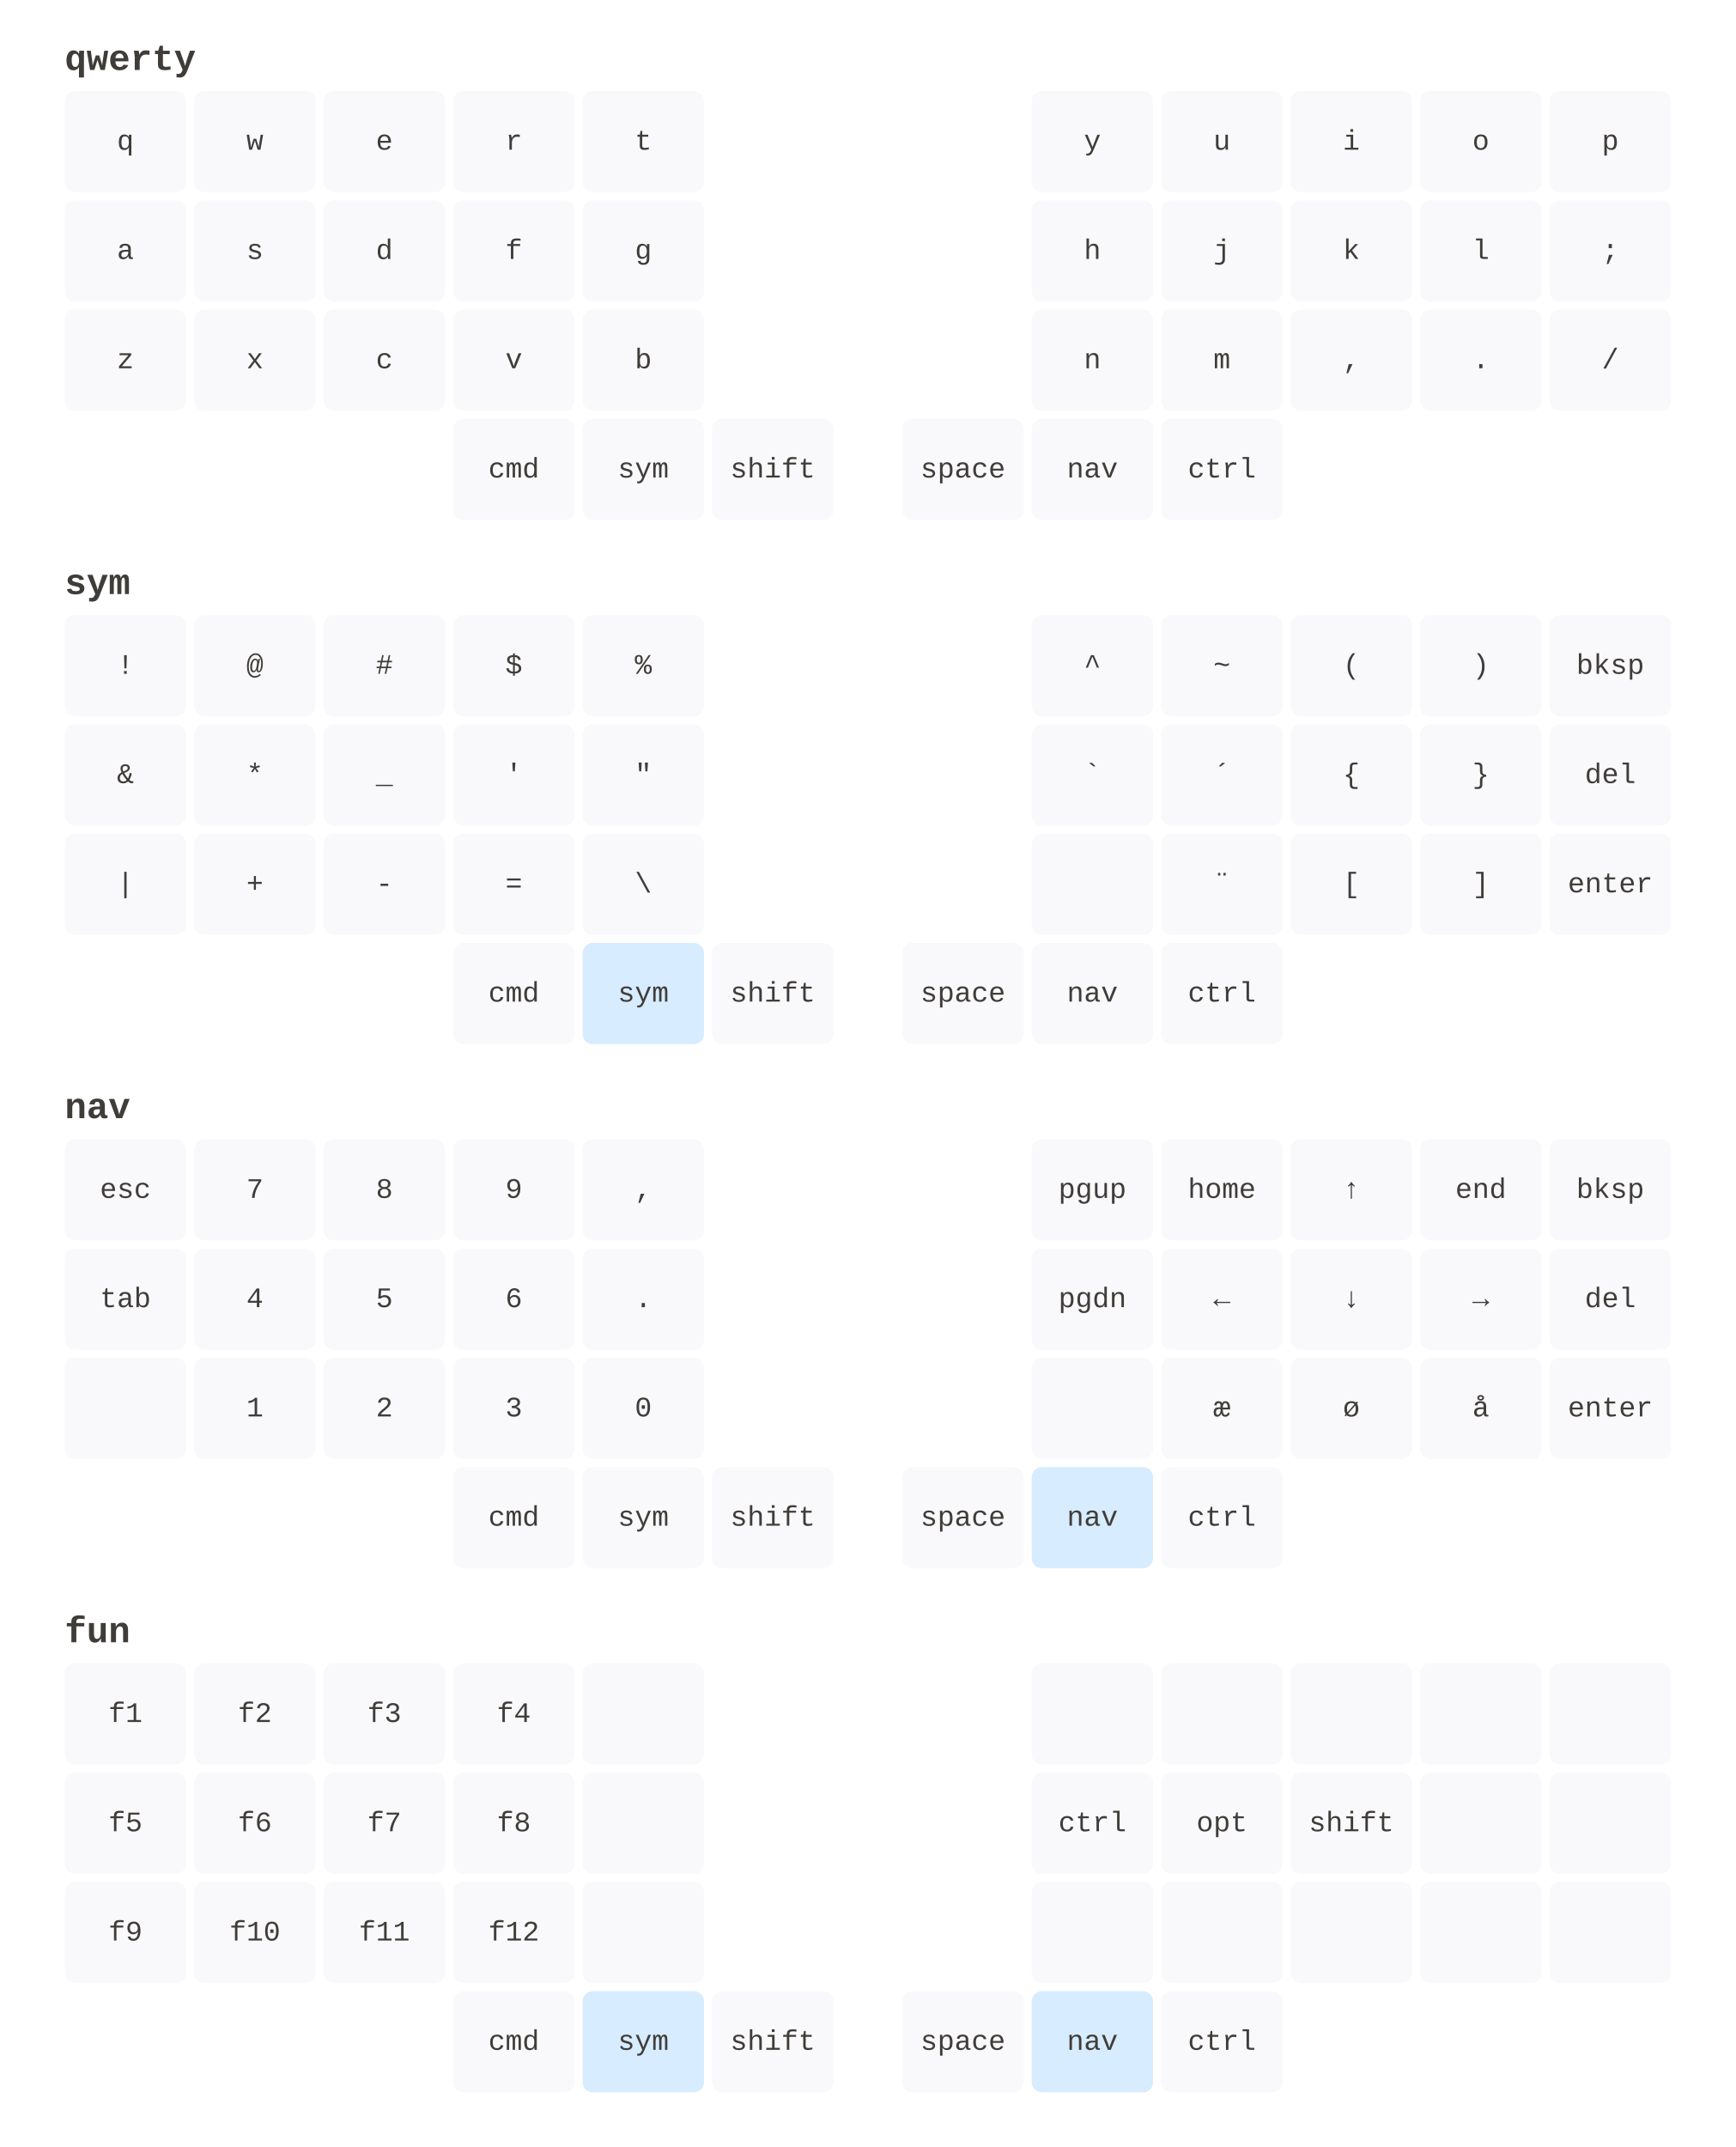
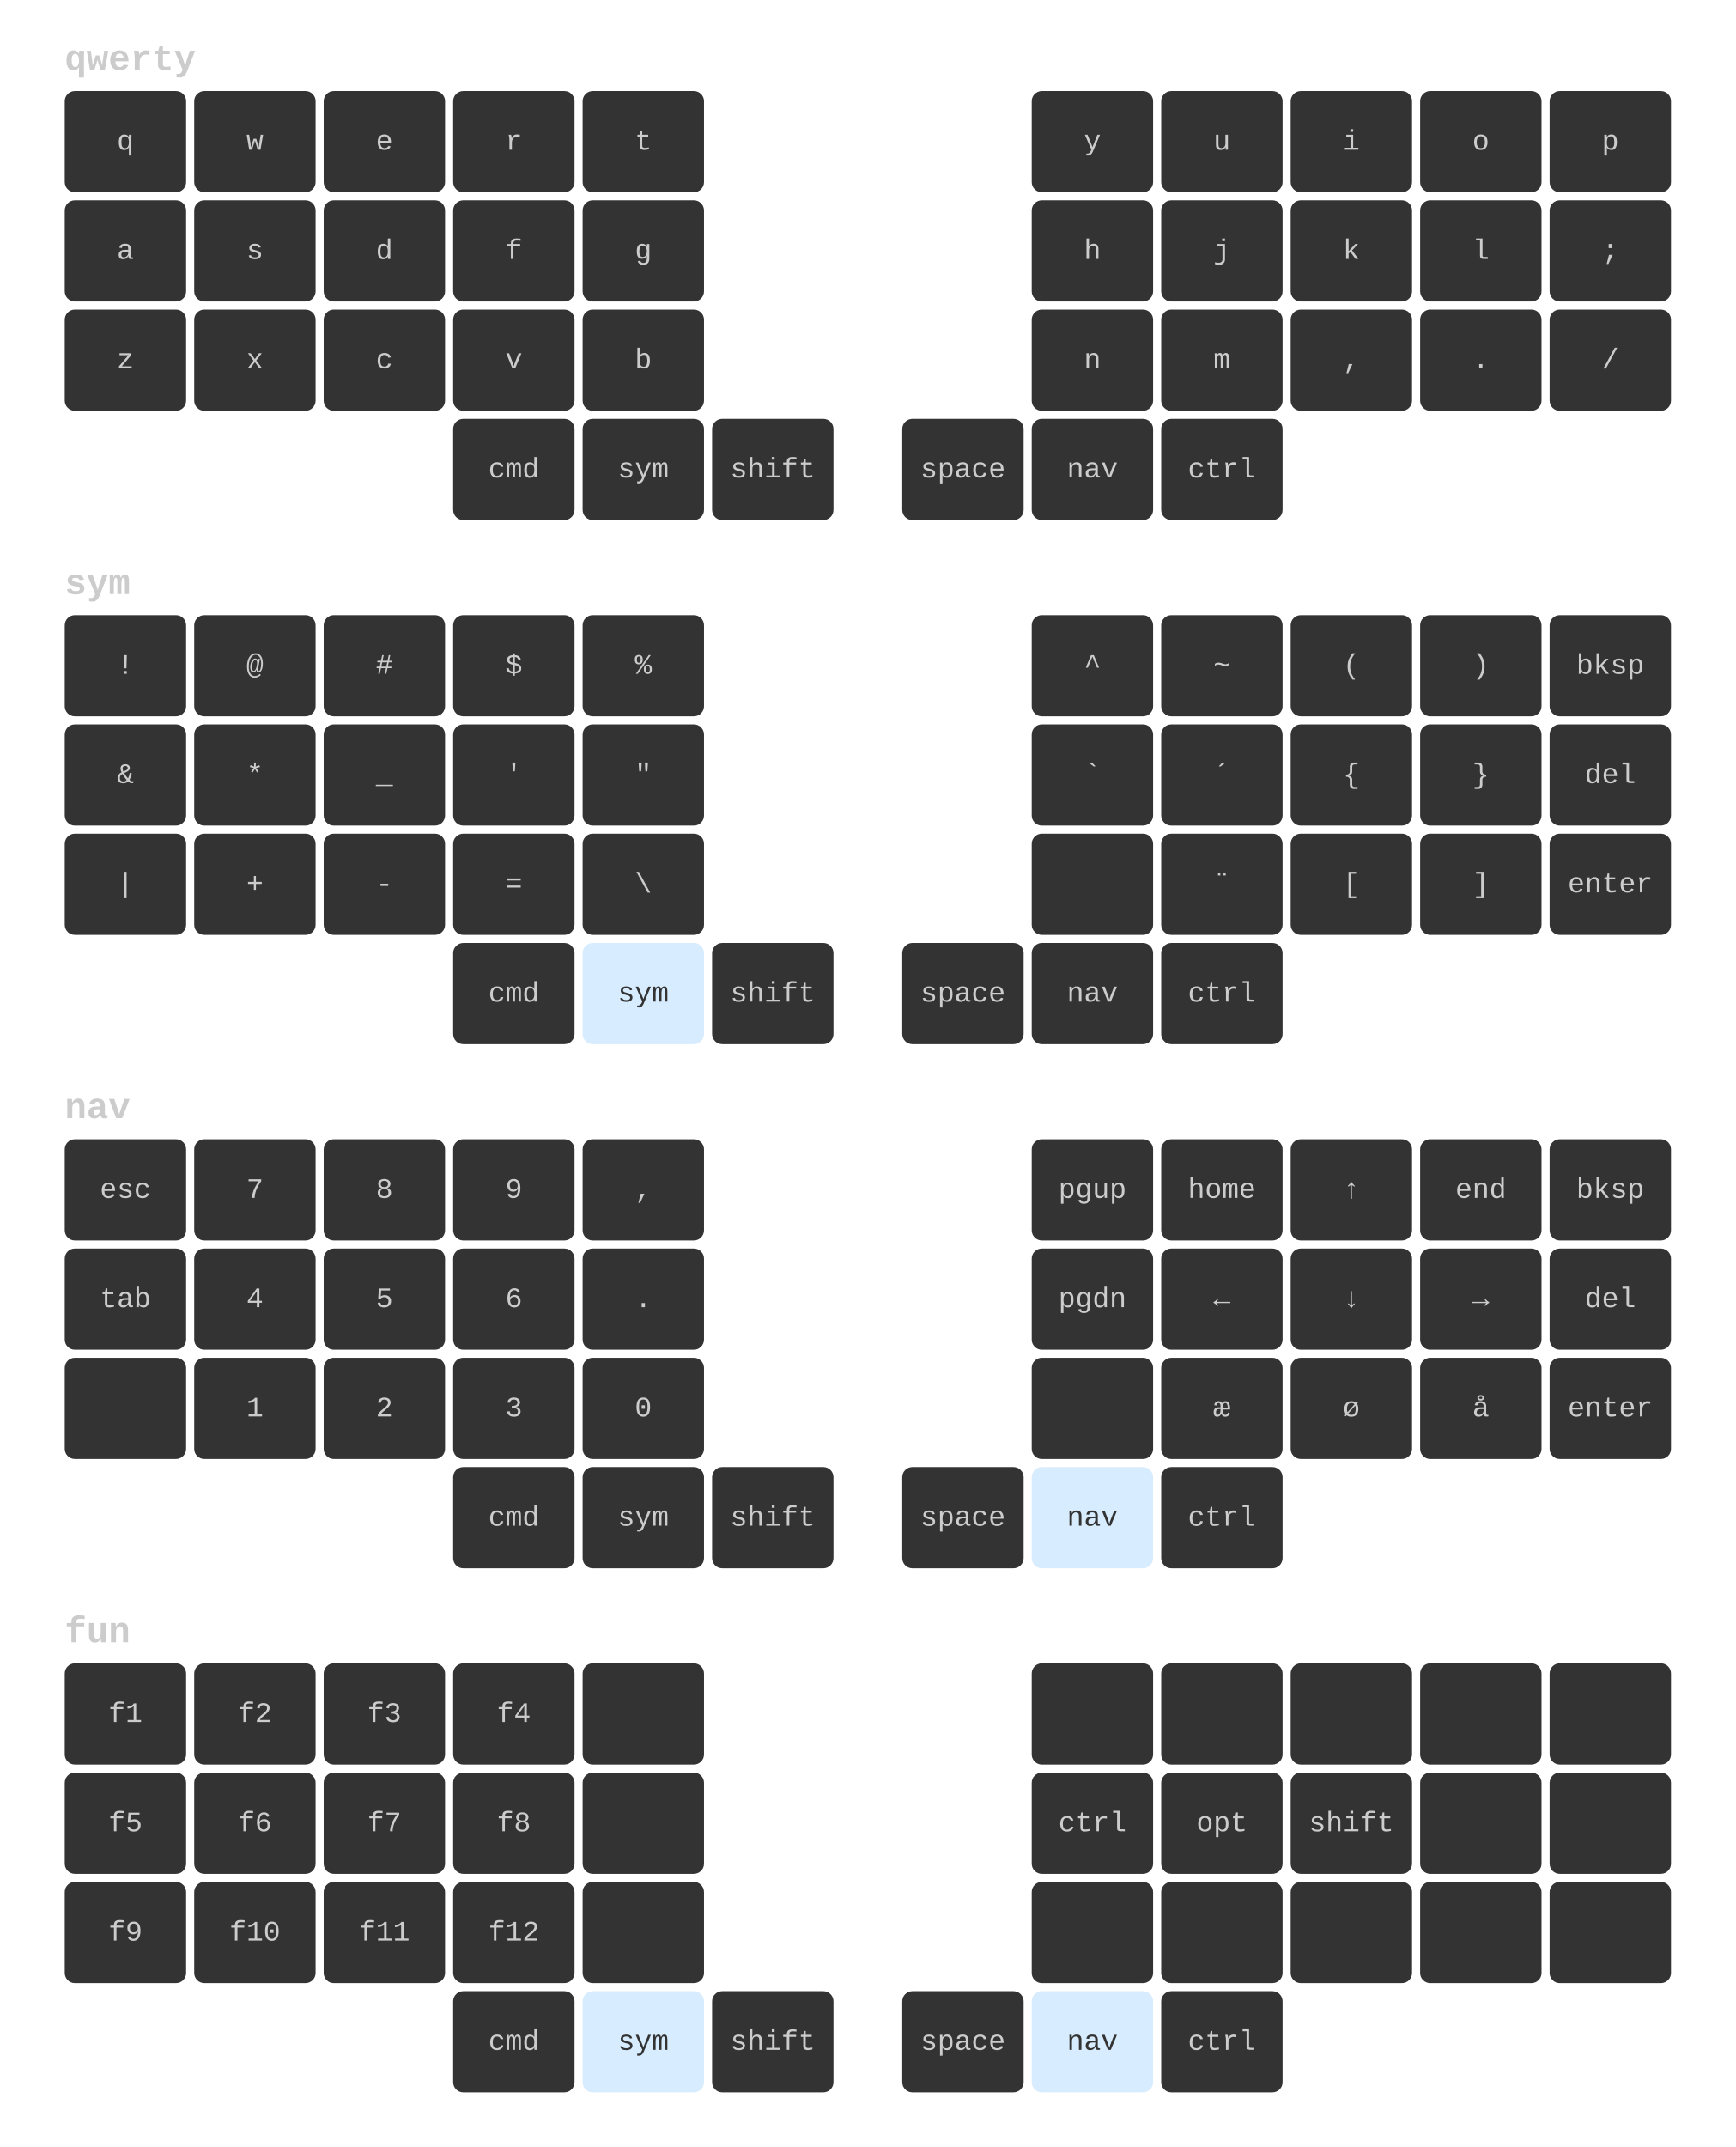
<svg xmlns="http://www.w3.org/2000/svg" width="858" height="1061" viewBox="0 0 858 1061">
  <style>
svg {
    font-family: SFMono-Regular,Consolas,Liberation Mono,Menlo,monospace;
    font-size: 14px;
    font-kerning: normal;
    text-rendering: optimizeLegibility;
+     background-color: #111111;
}
rect {
-     fill: #F9F9FC;
+     fill: #333333;
}
text {
-     fill: #403d39;
+     fill: #cccccc;
    text-anchor: middle;
    dominant-baseline: middle;
}
- .hold {
+ rect.hold {
    fill: #D7ECFE;
}
+ text.hold {
+     fill: #333333;
+ }
.layer {
-     fill: #403d39;
+     fill: #cccccc;
    text-anchor: start;
    dominant-baseline: hanging;
    font-weight: bold;
    font-size: 18px;
}
</style>
  <text x="32" y="25" class="layer">qwerty</text>
  <rect x="32" y="45" width="60" height="50" rx="5" ry="5" />
  <text x="62" y="70">q</text>
  <rect x="96" y="45" width="60" height="50" rx="5" ry="5" />
  <text x="126" y="70">w</text>
  <rect x="160" y="45" width="60" height="50" rx="5" ry="5" />
  <text x="190" y="70">e</text>
  <rect x="224" y="45" width="60" height="50" rx="5" ry="5" />
  <text x="254" y="70">r</text>
  <rect x="288" y="45" width="60" height="50" rx="5" ry="5" />
  <text x="318" y="70">t</text>
  <rect x="32" y="99" width="60" height="50" rx="5" ry="5" />
  <text x="62" y="124">a</text>
  <rect x="96" y="99" width="60" height="50" rx="5" ry="5" />
  <text x="126" y="124">s</text>
  <rect x="160" y="99" width="60" height="50" rx="5" ry="5" />
  <text x="190" y="124">d</text>
  <rect x="224" y="99" width="60" height="50" rx="5" ry="5" />
  <text x="254" y="124">f</text>
  <rect x="288" y="99" width="60" height="50" rx="5" ry="5" />
  <text x="318" y="124">g</text>
  <rect x="32" y="153" width="60" height="50" rx="5" ry="5" />
  <text x="62" y="178">z</text>
  <rect x="96" y="153" width="60" height="50" rx="5" ry="5" />
  <text x="126" y="178">x</text>
  <rect x="160" y="153" width="60" height="50" rx="5" ry="5" />
  <text x="190" y="178">c</text>
  <rect x="224" y="153" width="60" height="50" rx="5" ry="5" />
  <text x="254" y="178">v</text>
  <rect x="288" y="153" width="60" height="50" rx="5" ry="5" />
  <text x="318" y="178">b</text>
  <rect x="510" y="45" width="60" height="50" rx="5" ry="5" />
  <text x="540" y="70">y</text>
  <rect x="574" y="45" width="60" height="50" rx="5" ry="5" />
  <text x="604" y="70">u</text>
  <rect x="638" y="45" width="60" height="50" rx="5" ry="5" />
  <text x="668" y="70">i</text>
  <rect x="702" y="45" width="60" height="50" rx="5" ry="5" />
  <text x="732" y="70">o</text>
  <rect x="766" y="45" width="60" height="50" rx="5" ry="5" />
  <text x="796" y="70">p</text>
  <rect x="510" y="99" width="60" height="50" rx="5" ry="5" />
  <text x="540" y="124">h</text>
  <rect x="574" y="99" width="60" height="50" rx="5" ry="5" />
  <text x="604" y="124">j</text>
  <rect x="638" y="99" width="60" height="50" rx="5" ry="5" />
  <text x="668" y="124">k</text>
  <rect x="702" y="99" width="60" height="50" rx="5" ry="5" />
  <text x="732" y="124">l</text>
  <rect x="766" y="99" width="60" height="50" rx="5" ry="5" />
  <text x="796" y="124">;</text>
  <rect x="510" y="153" width="60" height="50" rx="5" ry="5" />
  <text x="540" y="178">n</text>
  <rect x="574" y="153" width="60" height="50" rx="5" ry="5" />
  <text x="604" y="178">m</text>
  <rect x="638" y="153" width="60" height="50" rx="5" ry="5" />
  <text x="668" y="178">,</text>
  <rect x="702" y="153" width="60" height="50" rx="5" ry="5" />
  <text x="732" y="178">.</text>
  <rect x="766" y="153" width="60" height="50" rx="5" ry="5" />
  <text x="796" y="178">/</text>
  <rect x="224" y="207" width="60" height="50" rx="5" ry="5" />
  <text x="254" y="232">cmd</text>
  <rect x="288" y="207" width="60" height="50" rx="5" ry="5" />
  <text x="318" y="232">sym</text>
  <rect x="352" y="207" width="60" height="50" rx="5" ry="5" />
  <text x="382" y="232">shift</text>
  <rect x="446" y="207" width="60" height="50" rx="5" ry="5" />
  <text x="476" y="232">space</text>
  <rect x="510" y="207" width="60" height="50" rx="5" ry="5" />
  <text x="540" y="232">nav</text>
  <rect x="574" y="207" width="60" height="50" rx="5" ry="5" />
  <text x="604" y="232">ctrl</text>
  <text x="32" y="284" class="layer">sym</text>
  <rect x="32" y="304" width="60" height="50" rx="5" ry="5" />
  <text x="62" y="329">!</text>
  <rect x="96" y="304" width="60" height="50" rx="5" ry="5" />
  <text x="126" y="329">@</text>
  <rect x="160" y="304" width="60" height="50" rx="5" ry="5" />
  <text x="190" y="329">#</text>
  <rect x="224" y="304" width="60" height="50" rx="5" ry="5" />
  <text x="254" y="329">$</text>
  <rect x="288" y="304" width="60" height="50" rx="5" ry="5" />
  <text x="318" y="329">%</text>
  <rect x="32" y="358" width="60" height="50" rx="5" ry="5" />
  <text x="62" y="383">&amp;</text>
  <rect x="96" y="358" width="60" height="50" rx="5" ry="5" />
  <text x="126" y="383">*</text>
  <rect x="160" y="358" width="60" height="50" rx="5" ry="5" />
  <text x="190" y="383">_</text>
  <rect x="224" y="358" width="60" height="50" rx="5" ry="5" />
  <text x="254" y="383">'</text>
  <rect x="288" y="358" width="60" height="50" rx="5" ry="5" />
  <text x="318" y="383">"</text>
  <rect x="32" y="412" width="60" height="50" rx="5" ry="5" />
  <text x="62" y="437">|</text>
  <rect x="96" y="412" width="60" height="50" rx="5" ry="5" />
  <text x="126" y="437">+</text>
  <rect x="160" y="412" width="60" height="50" rx="5" ry="5" />
  <text x="190" y="437">-</text>
  <rect x="224" y="412" width="60" height="50" rx="5" ry="5" />
  <text x="254" y="437">=</text>
  <rect x="288" y="412" width="60" height="50" rx="5" ry="5" />
  <text x="318" y="437">\</text>
  <rect x="510" y="304" width="60" height="50" rx="5" ry="5" />
  <text x="540" y="329">^</text>
  <rect x="574" y="304" width="60" height="50" rx="5" ry="5" />
  <text x="604" y="329">~</text>
  <rect x="638" y="304" width="60" height="50" rx="5" ry="5" />
  <text x="668" y="329">(</text>
  <rect x="702" y="304" width="60" height="50" rx="5" ry="5" />
  <text x="732" y="329">)</text>
  <rect x="766" y="304" width="60" height="50" rx="5" ry="5" />
  <text x="796" y="329">bksp</text>
  <rect x="510" y="358" width="60" height="50" rx="5" ry="5" />
  <text x="540" y="383">`</text>
  <rect x="574" y="358" width="60" height="50" rx="5" ry="5" />
  <text x="604" y="383">´</text>
  <rect x="638" y="358" width="60" height="50" rx="5" ry="5" />
  <text x="668" y="383">{</text>
  <rect x="702" y="358" width="60" height="50" rx="5" ry="5" />
  <text x="732" y="383">}</text>
  <rect x="766" y="358" width="60" height="50" rx="5" ry="5" />
  <text x="796" y="383">del</text>
  <rect x="510" y="412" width="60" height="50" rx="5" ry="5" />
  <text x="540" y="437" />
  <rect x="574" y="412" width="60" height="50" rx="5" ry="5" />
  <text x="604" y="437">¨</text>
  <rect x="638" y="412" width="60" height="50" rx="5" ry="5" />
  <text x="668" y="437">[</text>
  <rect x="702" y="412" width="60" height="50" rx="5" ry="5" />
  <text x="732" y="437">]</text>
  <rect x="766" y="412" width="60" height="50" rx="5" ry="5" />
  <text x="796" y="437">enter</text>
  <rect x="224" y="466" width="60" height="50" rx="5" ry="5" />
  <text x="254" y="491">cmd</text>
  <rect x="288" y="466" width="60" height="50" class="hold" rx="5" ry="5" />
-   <text x="318" y="491">sym</text>
+   <text x="318" y="491" class="hold">sym</text>
  <rect x="352" y="466" width="60" height="50" rx="5" ry="5" />
  <text x="382" y="491">shift</text>
  <rect x="446" y="466" width="60" height="50" rx="5" ry="5" />
  <text x="476" y="491">space</text>
  <rect x="510" y="466" width="60" height="50" rx="5" ry="5" />
  <text x="540" y="491">nav</text>
  <rect x="574" y="466" width="60" height="50" rx="5" ry="5" />
  <text x="604" y="491">ctrl</text>
  <text x="32" y="543" class="layer">nav</text>
  <rect x="32" y="563" width="60" height="50" rx="5" ry="5" />
  <text x="62" y="588">esc</text>
  <rect x="96" y="563" width="60" height="50" rx="5" ry="5" />
  <text x="126" y="588">7</text>
  <rect x="160" y="563" width="60" height="50" rx="5" ry="5" />
  <text x="190" y="588">8</text>
  <rect x="224" y="563" width="60" height="50" rx="5" ry="5" />
  <text x="254" y="588">9</text>
  <rect x="288" y="563" width="60" height="50" rx="5" ry="5" />
  <text x="318" y="588">,</text>
  <rect x="32" y="617" width="60" height="50" rx="5" ry="5" />
  <text x="62" y="642">tab</text>
  <rect x="96" y="617" width="60" height="50" rx="5" ry="5" />
  <text x="126" y="642">4</text>
  <rect x="160" y="617" width="60" height="50" rx="5" ry="5" />
  <text x="190" y="642">5</text>
  <rect x="224" y="617" width="60" height="50" rx="5" ry="5" />
  <text x="254" y="642">6</text>
  <rect x="288" y="617" width="60" height="50" rx="5" ry="5" />
  <text x="318" y="642">.</text>
  <rect x="32" y="671" width="60" height="50" rx="5" ry="5" />
  <text x="62" y="696" />
  <rect x="96" y="671" width="60" height="50" rx="5" ry="5" />
  <text x="126" y="696">1</text>
  <rect x="160" y="671" width="60" height="50" rx="5" ry="5" />
  <text x="190" y="696">2</text>
  <rect x="224" y="671" width="60" height="50" rx="5" ry="5" />
  <text x="254" y="696">3</text>
  <rect x="288" y="671" width="60" height="50" rx="5" ry="5" />
  <text x="318" y="696">0</text>
  <rect x="510" y="563" width="60" height="50" rx="5" ry="5" />
  <text x="540" y="588">pgup</text>
  <rect x="574" y="563" width="60" height="50" rx="5" ry="5" />
  <text x="604" y="588">home</text>
  <rect x="638" y="563" width="60" height="50" rx="5" ry="5" />
  <text x="668" y="588">↑</text>
  <rect x="702" y="563" width="60" height="50" rx="5" ry="5" />
  <text x="732" y="588">end</text>
  <rect x="766" y="563" width="60" height="50" rx="5" ry="5" />
  <text x="796" y="588">bksp</text>
  <rect x="510" y="617" width="60" height="50" rx="5" ry="5" />
  <text x="540" y="642">pgdn</text>
  <rect x="574" y="617" width="60" height="50" rx="5" ry="5" />
  <text x="604" y="642">←</text>
  <rect x="638" y="617" width="60" height="50" rx="5" ry="5" />
  <text x="668" y="642">↓</text>
  <rect x="702" y="617" width="60" height="50" rx="5" ry="5" />
  <text x="732" y="642">→</text>
  <rect x="766" y="617" width="60" height="50" rx="5" ry="5" />
  <text x="796" y="642">del</text>
  <rect x="510" y="671" width="60" height="50" rx="5" ry="5" />
  <text x="540" y="696" />
  <rect x="574" y="671" width="60" height="50" rx="5" ry="5" />
  <text x="604" y="696">æ</text>
  <rect x="638" y="671" width="60" height="50" rx="5" ry="5" />
  <text x="668" y="696">ø</text>
  <rect x="702" y="671" width="60" height="50" rx="5" ry="5" />
  <text x="732" y="696">å</text>
  <rect x="766" y="671" width="60" height="50" rx="5" ry="5" />
  <text x="796" y="696">enter</text>
  <rect x="224" y="725" width="60" height="50" rx="5" ry="5" />
  <text x="254" y="750">cmd</text>
  <rect x="288" y="725" width="60" height="50" rx="5" ry="5" />
  <text x="318" y="750">sym</text>
  <rect x="352" y="725" width="60" height="50" rx="5" ry="5" />
  <text x="382" y="750">shift</text>
  <rect x="446" y="725" width="60" height="50" rx="5" ry="5" />
  <text x="476" y="750">space</text>
  <rect x="510" y="725" width="60" height="50" class="hold" rx="5" ry="5" />
-   <text x="540" y="750">nav</text>
+   <text x="540" y="750" class="hold">nav</text>
  <rect x="574" y="725" width="60" height="50" rx="5" ry="5" />
  <text x="604" y="750">ctrl</text>
  <text x="32" y="802" class="layer">fun</text>
  <rect x="32" y="822" width="60" height="50" rx="5" ry="5" />
  <text x="62" y="847">f1</text>
  <rect x="96" y="822" width="60" height="50" rx="5" ry="5" />
  <text x="126" y="847">f2</text>
  <rect x="160" y="822" width="60" height="50" rx="5" ry="5" />
  <text x="190" y="847">f3</text>
  <rect x="224" y="822" width="60" height="50" rx="5" ry="5" />
  <text x="254" y="847">f4</text>
  <rect x="288" y="822" width="60" height="50" rx="5" ry="5" />
  <text x="318" y="847" />
  <rect x="32" y="876" width="60" height="50" rx="5" ry="5" />
  <text x="62" y="901">f5</text>
  <rect x="96" y="876" width="60" height="50" rx="5" ry="5" />
  <text x="126" y="901">f6</text>
  <rect x="160" y="876" width="60" height="50" rx="5" ry="5" />
  <text x="190" y="901">f7</text>
  <rect x="224" y="876" width="60" height="50" rx="5" ry="5" />
  <text x="254" y="901">f8</text>
  <rect x="288" y="876" width="60" height="50" rx="5" ry="5" />
  <text x="318" y="901" />
  <rect x="32" y="930" width="60" height="50" rx="5" ry="5" />
  <text x="62" y="955">f9</text>
  <rect x="96" y="930" width="60" height="50" rx="5" ry="5" />
  <text x="126" y="955">f10</text>
  <rect x="160" y="930" width="60" height="50" rx="5" ry="5" />
  <text x="190" y="955">f11</text>
  <rect x="224" y="930" width="60" height="50" rx="5" ry="5" />
  <text x="254" y="955">f12</text>
  <rect x="288" y="930" width="60" height="50" rx="5" ry="5" />
  <text x="318" y="955" />
  <rect x="510" y="822" width="60" height="50" rx="5" ry="5" />
  <text x="540" y="847" />
  <rect x="574" y="822" width="60" height="50" rx="5" ry="5" />
  <text x="604" y="847" />
  <rect x="638" y="822" width="60" height="50" rx="5" ry="5" />
  <text x="668" y="847" />
  <rect x="702" y="822" width="60" height="50" rx="5" ry="5" />
  <text x="732" y="847" />
  <rect x="766" y="822" width="60" height="50" rx="5" ry="5" />
  <text x="796" y="847" />
  <rect x="510" y="876" width="60" height="50" rx="5" ry="5" />
  <text x="540" y="901">ctrl</text>
  <rect x="574" y="876" width="60" height="50" rx="5" ry="5" />
  <text x="604" y="901">opt</text>
  <rect x="638" y="876" width="60" height="50" rx="5" ry="5" />
  <text x="668" y="901">shift</text>
  <rect x="702" y="876" width="60" height="50" rx="5" ry="5" />
  <text x="732" y="901" />
  <rect x="766" y="876" width="60" height="50" rx="5" ry="5" />
  <text x="796" y="901" />
  <rect x="510" y="930" width="60" height="50" rx="5" ry="5" />
  <text x="540" y="955" />
  <rect x="574" y="930" width="60" height="50" rx="5" ry="5" />
  <text x="604" y="955" />
  <rect x="638" y="930" width="60" height="50" rx="5" ry="5" />
  <text x="668" y="955" />
  <rect x="702" y="930" width="60" height="50" rx="5" ry="5" />
  <text x="732" y="955" />
  <rect x="766" y="930" width="60" height="50" rx="5" ry="5" />
  <text x="796" y="955" />
  <rect x="224" y="984" width="60" height="50" rx="5" ry="5" />
  <text x="254" y="1009">cmd</text>
  <rect x="288" y="984" width="60" height="50" class="hold" rx="5" ry="5" />
-   <text x="318" y="1009">sym</text>
+   <text x="318" y="1009" class="hold">sym</text>
  <rect x="352" y="984" width="60" height="50" rx="5" ry="5" />
  <text x="382" y="1009">shift</text>
  <rect x="446" y="984" width="60" height="50" rx="5" ry="5" />
  <text x="476" y="1009">space</text>
  <rect x="510" y="984" width="60" height="50" class="hold" rx="5" ry="5" />
-   <text x="540" y="1009">nav</text>
+   <text x="540" y="1009" class="hold">nav</text>
  <rect x="574" y="984" width="60" height="50" rx="5" ry="5" />
  <text x="604" y="1009">ctrl</text>
</svg>
